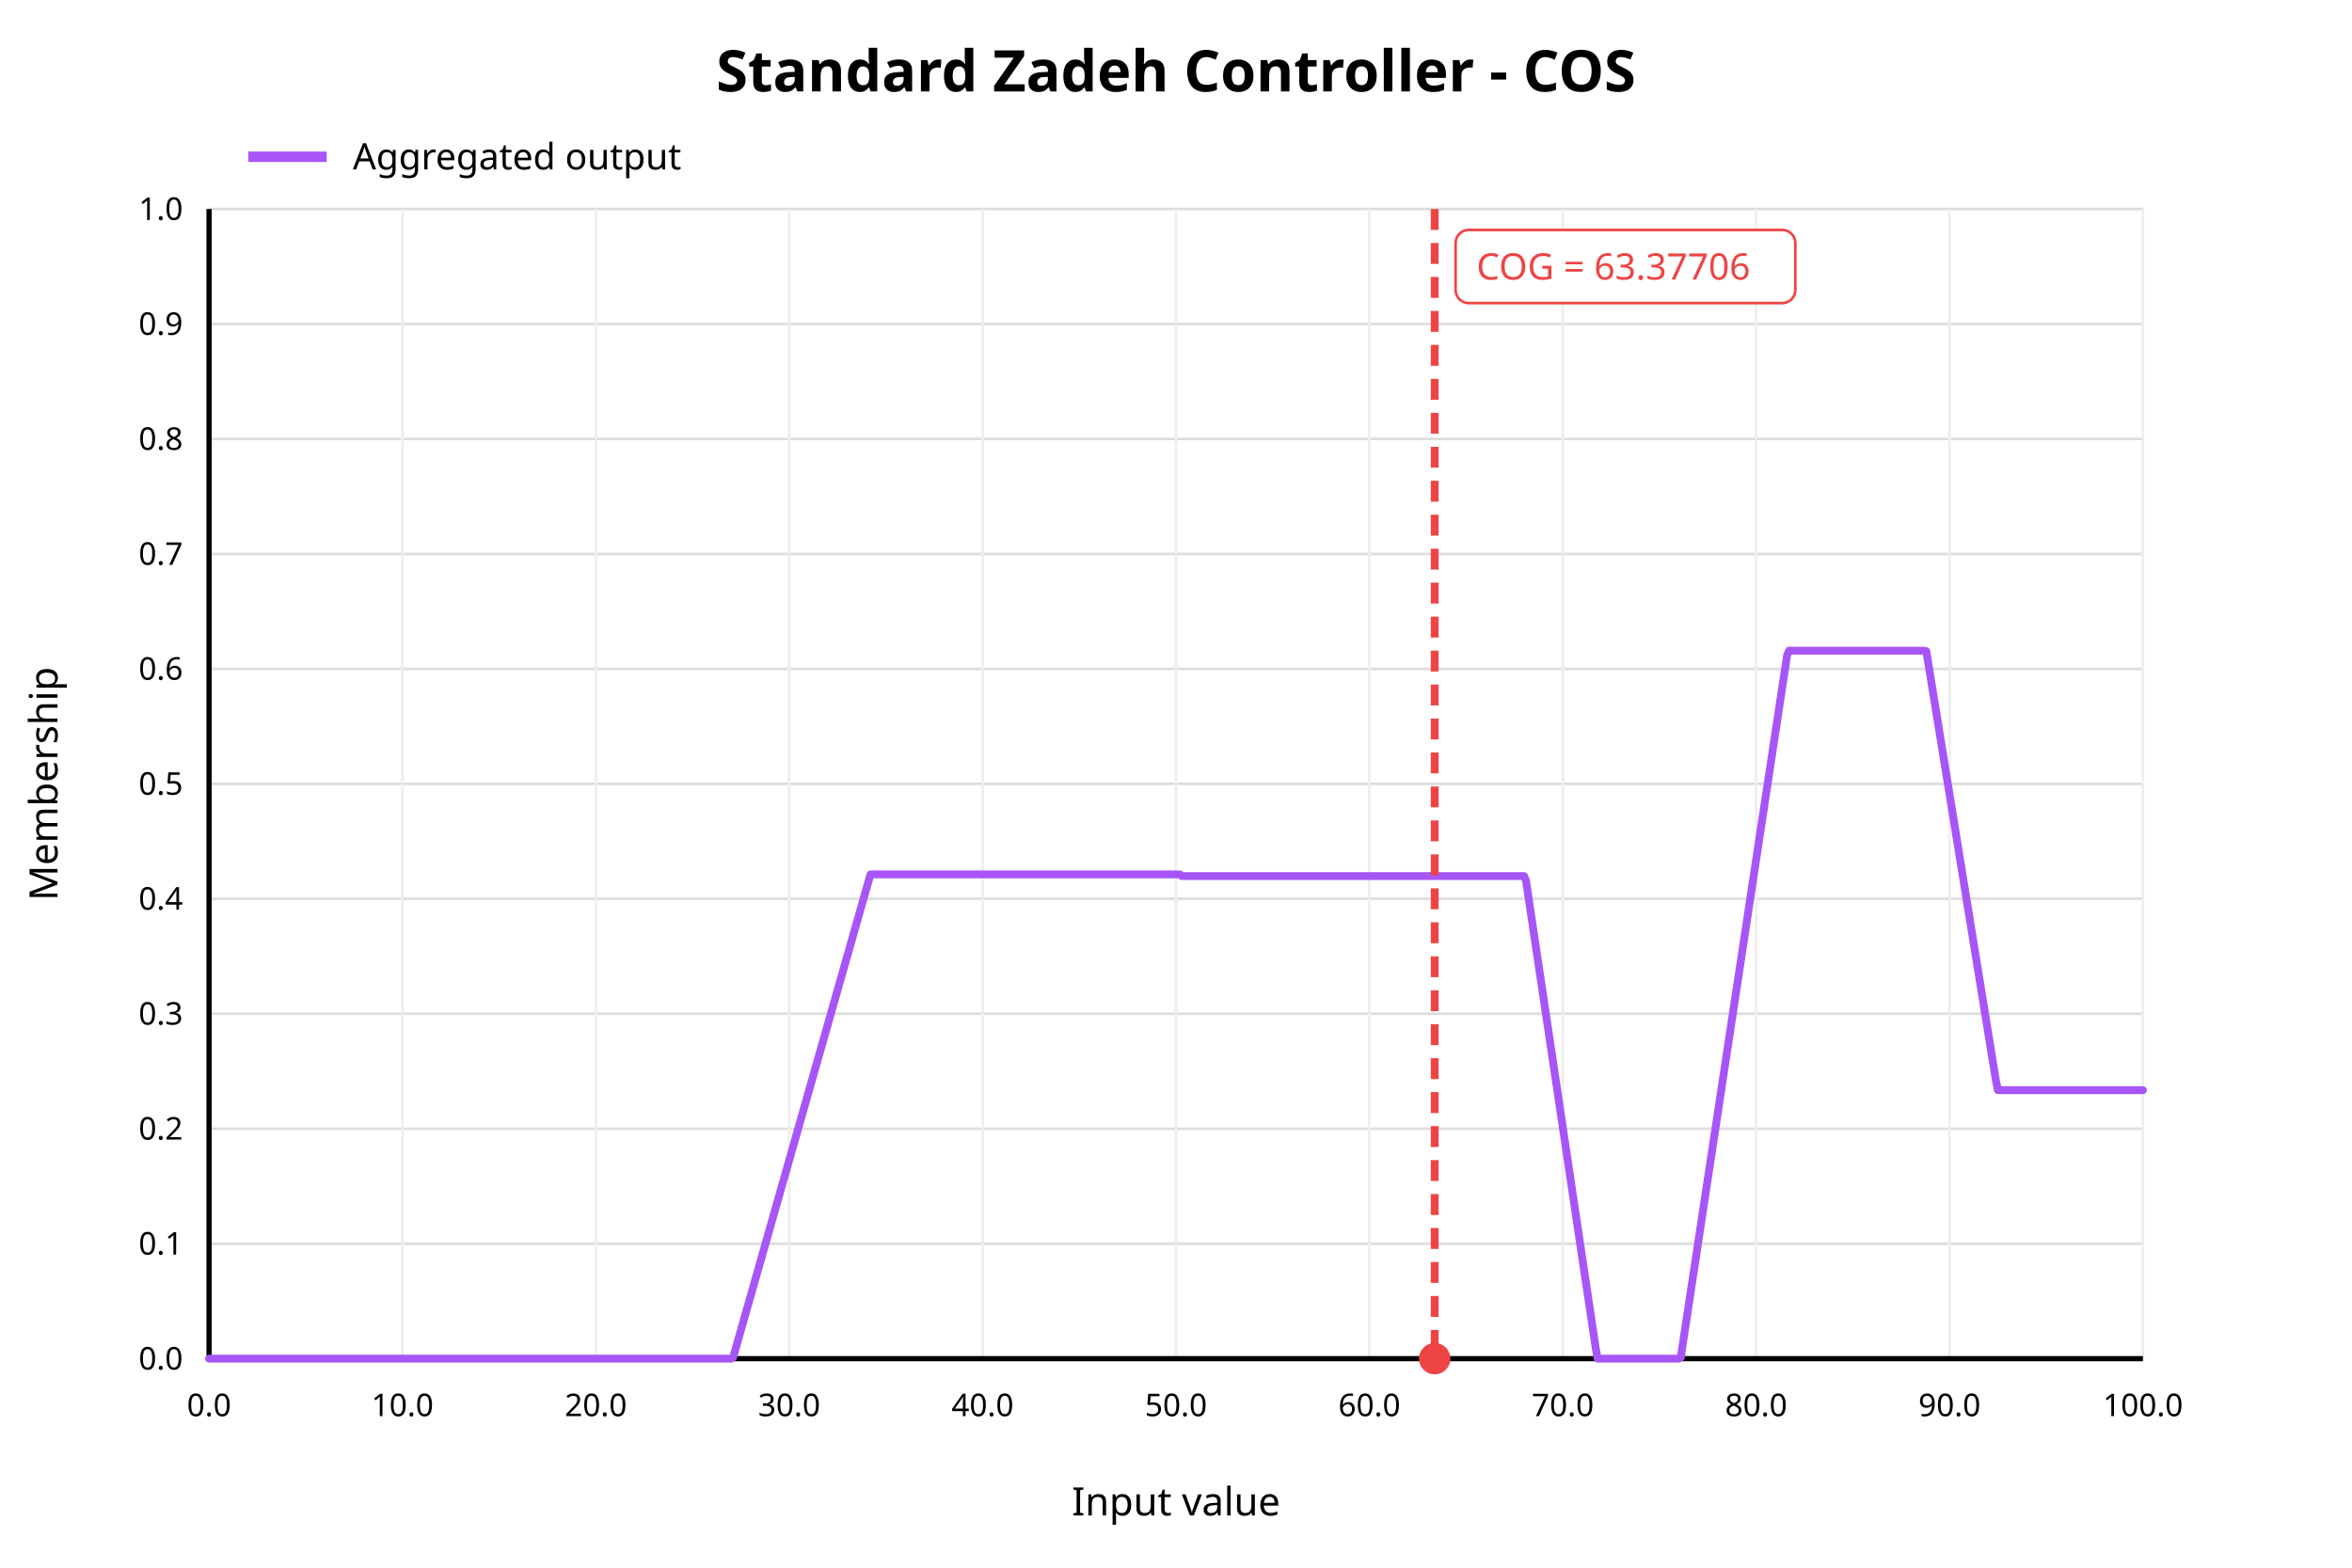
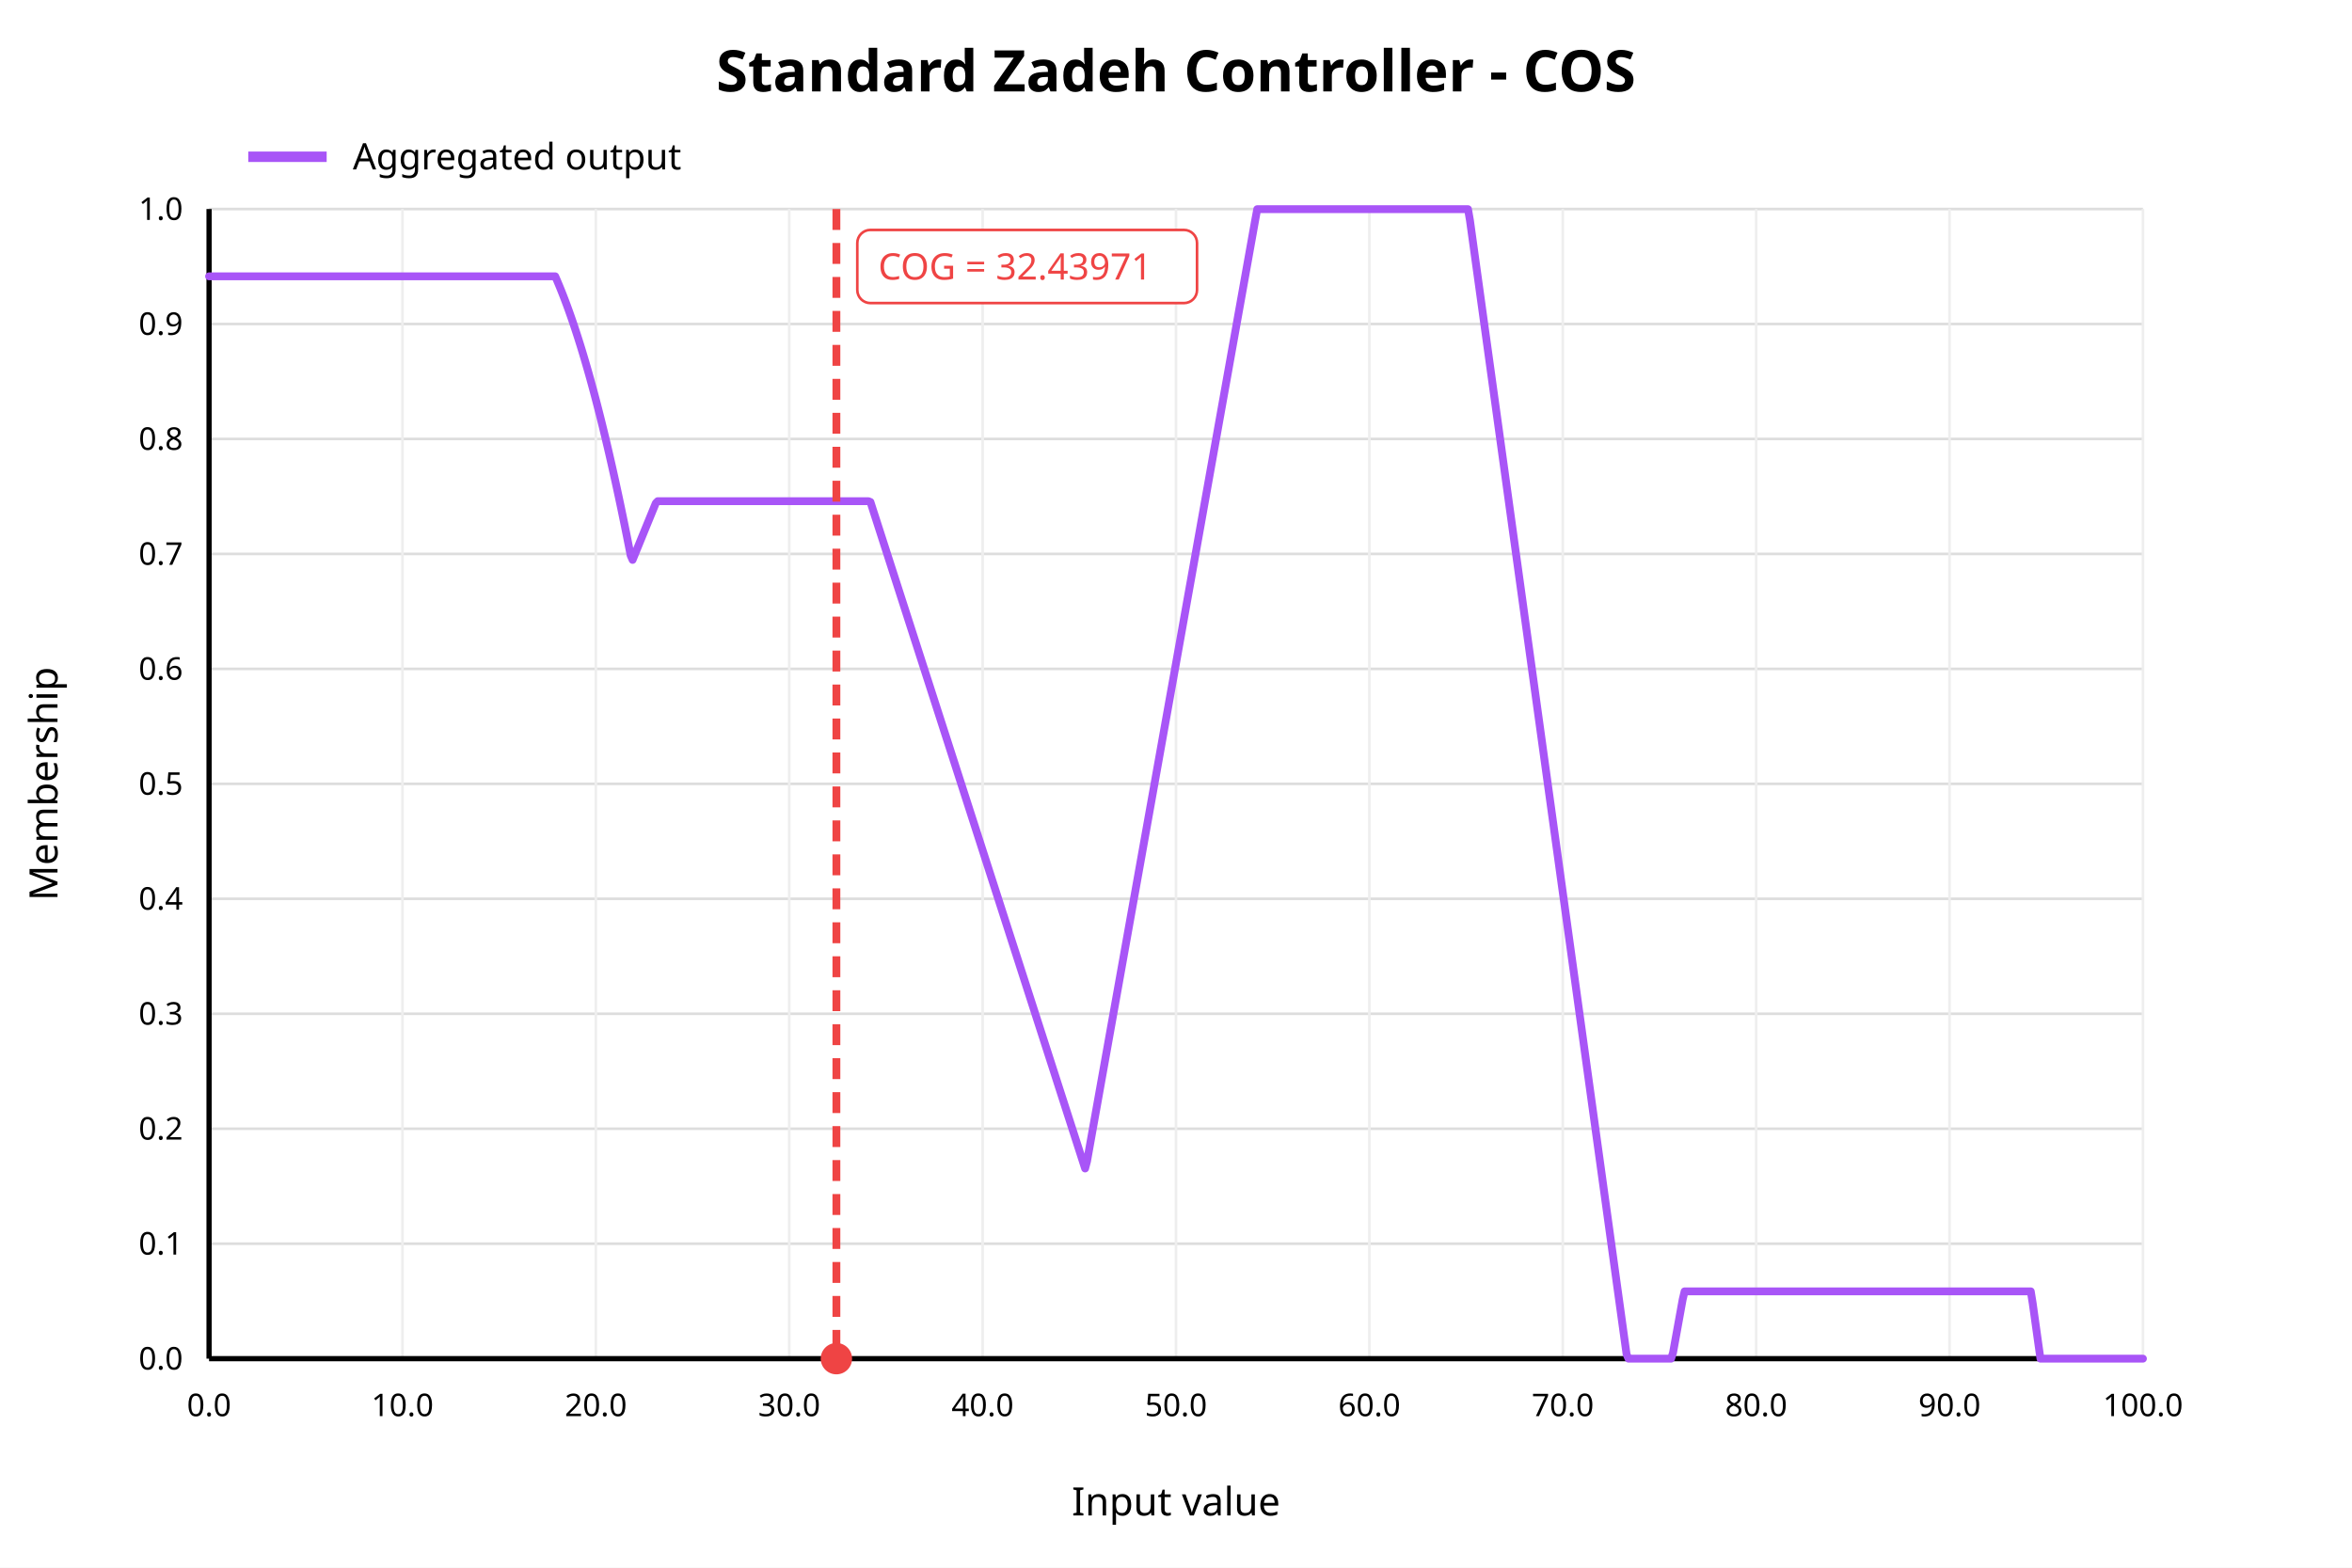
<svg xmlns="http://www.w3.org/2000/svg" width="900" height="600" viewBox="0 0 900 600">
  <rect x="0" y="0" width="900" height="600" fill="white" />
  <text x="450" y="35" text-anchor="middle" font-family="sans-serif" font-size="22" font-weight="bold" fill="black">Standard Zadeh Controller - COS</text>
  <line x1="80" y1="520.00" x2="820" y2="520.00" stroke="#dddddd" stroke-width="1" />
  <text x="70" y="520.00" text-anchor="end" dominant-baseline="middle" font-family="sans-serif" font-size="12" fill="black">0.0</text>
  <line x1="80" y1="476.00" x2="820" y2="476.00" stroke="#dddddd" stroke-width="1" />
  <text x="70" y="476.00" text-anchor="end" dominant-baseline="middle" font-family="sans-serif" font-size="12" fill="black">0.1</text>
  <line x1="80" y1="432.00" x2="820" y2="432.00" stroke="#dddddd" stroke-width="1" />
  <text x="70" y="432.00" text-anchor="end" dominant-baseline="middle" font-family="sans-serif" font-size="12" fill="black">0.2</text>
  <line x1="80" y1="388.00" x2="820" y2="388.00" stroke="#dddddd" stroke-width="1" />
  <text x="70" y="388.00" text-anchor="end" dominant-baseline="middle" font-family="sans-serif" font-size="12" fill="black">0.3</text>
  <line x1="80" y1="344.00" x2="820" y2="344.00" stroke="#dddddd" stroke-width="1" />
  <text x="70" y="344.00" text-anchor="end" dominant-baseline="middle" font-family="sans-serif" font-size="12" fill="black">0.4</text>
  <line x1="80" y1="300.00" x2="820" y2="300.00" stroke="#dddddd" stroke-width="1" />
  <text x="70" y="300.00" text-anchor="end" dominant-baseline="middle" font-family="sans-serif" font-size="12" fill="black">0.5</text>
  <line x1="80" y1="256.00" x2="820" y2="256.00" stroke="#dddddd" stroke-width="1" />
  <text x="70" y="256.00" text-anchor="end" dominant-baseline="middle" font-family="sans-serif" font-size="12" fill="black">0.6</text>
  <line x1="80" y1="212.00" x2="820" y2="212.00" stroke="#dddddd" stroke-width="1" />
  <text x="70" y="212.00" text-anchor="end" dominant-baseline="middle" font-family="sans-serif" font-size="12" fill="black">0.7</text>
  <line x1="80" y1="168.00" x2="820" y2="168.00" stroke="#dddddd" stroke-width="1" />
  <text x="70" y="168.00" text-anchor="end" dominant-baseline="middle" font-family="sans-serif" font-size="12" fill="black">0.8</text>
  <line x1="80" y1="124.00" x2="820" y2="124.00" stroke="#dddddd" stroke-width="1" />
  <text x="70" y="124.00" text-anchor="end" dominant-baseline="middle" font-family="sans-serif" font-size="12" fill="black">0.9</text>
  <line x1="80" y1="80.00" x2="820" y2="80.00" stroke="#dddddd" stroke-width="1" />
  <text x="70" y="80.00" text-anchor="end" dominant-baseline="middle" font-family="sans-serif" font-size="12" fill="black">1.0</text>
  <line x1="80.00" y1="80" x2="80.00" y2="520" stroke="#eeeeee" stroke-width="1" />
  <text x="80.00" y="542" text-anchor="middle" font-family="sans-serif" font-size="12" fill="black">0.0</text>
  <line x1="154.00" y1="80" x2="154.00" y2="520" stroke="#eeeeee" stroke-width="1" />
  <text x="154.00" y="542" text-anchor="middle" font-family="sans-serif" font-size="12" fill="black">10.0</text>
  <line x1="228.00" y1="80" x2="228.00" y2="520" stroke="#eeeeee" stroke-width="1" />
  <text x="228.00" y="542" text-anchor="middle" font-family="sans-serif" font-size="12" fill="black">20.0</text>
  <line x1="302.00" y1="80" x2="302.00" y2="520" stroke="#eeeeee" stroke-width="1" />
  <text x="302.00" y="542" text-anchor="middle" font-family="sans-serif" font-size="12" fill="black">30.0</text>
  <line x1="376.00" y1="80" x2="376.00" y2="520" stroke="#eeeeee" stroke-width="1" />
  <text x="376.00" y="542" text-anchor="middle" font-family="sans-serif" font-size="12" fill="black">40.0</text>
  <line x1="450.00" y1="80" x2="450.00" y2="520" stroke="#eeeeee" stroke-width="1" />
  <text x="450.00" y="542" text-anchor="middle" font-family="sans-serif" font-size="12" fill="black">50.0</text>
  <line x1="524.00" y1="80" x2="524.00" y2="520" stroke="#eeeeee" stroke-width="1" />
  <text x="524.00" y="542" text-anchor="middle" font-family="sans-serif" font-size="12" fill="black">60.0</text>
  <line x1="598.00" y1="80" x2="598.00" y2="520" stroke="#eeeeee" stroke-width="1" />
  <text x="598.00" y="542" text-anchor="middle" font-family="sans-serif" font-size="12" fill="black">70.0</text>
  <line x1="672.00" y1="80" x2="672.00" y2="520" stroke="#eeeeee" stroke-width="1" />
  <text x="672.00" y="542" text-anchor="middle" font-family="sans-serif" font-size="12" fill="black">80.0</text>
  <line x1="746.00" y1="80" x2="746.00" y2="520" stroke="#eeeeee" stroke-width="1" />
  <text x="746.00" y="542" text-anchor="middle" font-family="sans-serif" font-size="12" fill="black">90.0</text>
  <line x1="820.00" y1="80" x2="820.00" y2="520" stroke="#eeeeee" stroke-width="1" />
  <text x="820.00" y="542" text-anchor="middle" font-family="sans-serif" font-size="12" fill="black">100.0</text>
  <line x1="80" y1="520" x2="820" y2="520" stroke="black" stroke-width="2" />
  <line x1="80" y1="80" x2="80" y2="520" stroke="black" stroke-width="2" />
  <text x="450" y="580" text-anchor="middle" font-family="sans-serif" font-size="15" fill="black">Input value</text>
  <text x="22" y="300" text-anchor="middle" font-family="sans-serif" font-size="15" fill="black" transform="rotate(-90 22 300)">Membership</text>
-   <polyline fill="none" stroke="#a855f7" stroke-width="3" stroke-linejoin="round" stroke-linecap="round" points="80.00,520.00 80.74,520.00 81.48,520.00 82.22,520.00 82.96,520.00 83.70,520.00 84.44,520.00 85.18,520.00 85.92,520.00 86.66,520.00 87.40,520.00 88.14,520.00 88.88,520.00 89.62,520.00 90.36,520.00 91.10,520.00 91.84,520.00 92.58,520.00 93.32,520.00 94.06,520.00 94.80,520.00 95.54,520.00 96.28,520.00 97.02,520.00 97.76,520.00 98.50,520.00 99.24,520.00 99.98,520.00 100.72,520.00 101.46,520.00 102.20,520.00 102.94,520.00 103.68,520.00 104.42,520.00 105.16,520.00 105.90,520.00 106.64,520.00 107.38,520.00 108.12,520.00 108.86,520.00 109.60,520.00 110.34,520.00 111.08,520.00 111.82,520.00 112.56,520.00 113.30,520.00 114.04,520.00 114.78,520.00 115.52,520.00 116.26,520.00 117.00,520.00 117.74,520.00 118.48,520.00 119.22,520.00 119.96,520.00 120.70,520.00 121.44,520.00 122.18,520.00 122.92,520.00 123.66,520.00 124.40,520.00 125.14,520.00 125.88,520.00 126.62,520.00 127.36,520.00 128.10,520.00 128.84,520.00 129.58,520.00 130.32,520.00 131.06,520.00 131.80,520.00 132.54,520.00 133.28,520.00 134.02,520.00 134.76,520.00 135.50,520.00 136.24,520.00 136.98,520.00 137.72,520.00 138.46,520.00 139.20,520.00 139.94,520.00 140.68,520.00 141.42,520.00 142.16,520.00 142.90,520.00 143.64,520.00 144.38,520.00 145.12,520.00 145.86,520.00 146.60,520.00 147.34,520.00 148.08,520.00 148.82,520.00 149.56,520.00 150.30,520.00 151.04,520.00 151.78,520.00 152.52,520.00 153.26,520.00 154.00,520.00 154.74,520.00 155.48,520.00 156.22,520.00 156.96,520.00 157.70,520.00 158.44,520.00 159.18,520.00 159.92,520.00 160.66,520.00 161.40,520.00 162.14,520.00 162.88,520.00 163.62,520.00 164.36,520.00 165.10,520.00 165.84,520.00 166.58,520.00 167.32,520.00 168.06,520.00 168.80,520.00 169.54,520.00 170.28,520.00 171.02,520.00 171.76,520.00 172.50,520.00 173.24,520.00 173.98,520.00 174.72,520.00 175.46,520.00 176.20,520.00 176.94,520.00 177.68,520.00 178.42,520.00 179.16,520.00 179.90,520.00 180.64,520.00 181.38,520.00 182.12,520.00 182.86,520.00 183.60,520.00 184.34,520.00 185.08,520.00 185.82,520.00 186.56,520.00 187.30,520.00 188.04,520.00 188.78,520.00 189.52,520.00 190.26,520.00 191.00,520.00 191.74,520.00 192.48,520.00 193.22,520.00 193.96,520.00 194.70,520.00 195.44,520.00 196.18,520.00 196.92,520.00 197.66,520.00 198.40,520.00 199.14,520.00 199.88,520.00 200.62,520.00 201.36,520.00 202.10,520.00 202.84,520.00 203.58,520.00 204.32,520.00 205.06,520.00 205.80,520.00 206.54,520.00 207.28,520.00 208.02,520.00 208.76,520.00 209.50,520.00 210.24,520.00 210.98,520.00 211.72,520.00 212.46,520.00 213.20,520.00 213.94,520.00 214.68,520.00 215.42,520.00 216.16,520.00 216.90,520.00 217.64,520.00 218.38,520.00 219.12,520.00 219.86,520.00 220.60,520.00 221.34,520.00 222.08,520.00 222.82,520.00 223.56,520.00 224.30,520.00 225.04,520.00 225.78,520.00 226.52,520.00 227.26,520.00 228.00,520.00 228.74,520.00 229.48,520.00 230.22,520.00 230.96,520.00 231.70,520.00 232.44,520.00 233.18,520.00 233.92,520.00 234.66,520.00 235.40,520.00 236.14,520.00 236.88,520.00 237.62,520.00 238.36,520.00 239.10,520.00 239.84,520.00 240.58,520.00 241.32,520.00 242.06,520.00 242.80,520.00 243.54,520.00 244.28,520.00 245.02,520.00 245.76,520.00 246.50,520.00 247.24,520.00 247.98,520.00 248.72,520.00 249.46,520.00 250.20,520.00 250.94,520.00 251.68,520.00 252.42,520.00 253.16,520.00 253.90,520.00 254.64,520.00 255.38,520.00 256.12,520.00 256.86,520.00 257.60,520.00 258.34,520.00 259.08,520.00 259.82,520.00 260.56,520.00 261.30,520.00 262.04,520.00 262.78,520.00 263.52,520.00 264.26,520.00 265.00,520.00 265.74,520.00 266.48,520.00 267.22,520.00 267.96,520.00 268.70,520.00 269.44,520.00 270.18,520.00 270.92,520.00 271.66,520.00 272.40,520.00 273.14,520.00 273.88,520.00 274.62,520.00 275.36,520.00 276.10,520.00 276.84,520.00 277.58,520.00 278.32,520.00 279.06,520.00 279.80,520.00 280.54,519.53 281.28,516.93 282.02,514.32 282.76,511.72 283.50,509.12 284.24,506.51 284.98,503.91 285.72,501.31 286.46,498.70 287.20,496.10 287.94,493.50 288.68,490.89 289.42,488.29 290.16,485.68 290.90,483.08 291.64,480.48 292.38,477.87 293.12,475.27 293.86,472.67 294.60,470.06 295.34,467.46 296.08,464.86 296.82,462.25 297.56,459.65 298.30,457.05 299.04,454.44 299.78,451.84 300.52,449.23 301.26,446.63 302.00,444.03 302.74,441.42 303.48,438.82 304.22,436.22 304.96,433.61 305.70,431.01 306.44,428.41 307.18,425.80 307.92,423.20 308.66,420.59 309.40,417.99 310.14,415.39 310.88,412.78 311.62,410.18 312.36,407.58 313.10,404.97 313.84,402.37 314.58,399.77 315.32,397.16 316.06,394.56 316.80,391.96 317.54,389.35 318.28,386.75 319.02,384.14 319.76,381.54 320.50,378.94 321.24,376.33 321.98,373.73 322.72,371.13 323.46,368.52 324.20,365.92 324.94,363.32 325.68,360.71 326.42,358.11 327.16,355.50 327.90,352.90 328.64,350.30 329.38,347.69 330.12,345.09 330.86,342.49 331.60,339.88 332.34,337.28 333.08,334.68 333.82,334.65 334.56,334.65 335.30,334.65 336.04,334.65 336.78,334.65 337.52,334.65 338.26,334.65 339.00,334.65 339.74,334.65 340.48,334.65 341.22,334.65 341.96,334.65 342.70,334.65 343.44,334.65 344.18,334.65 344.92,334.65 345.66,334.65 346.40,334.65 347.14,334.65 347.88,334.65 348.62,334.65 349.36,334.65 350.10,334.65 350.84,334.65 351.58,334.65 352.32,334.65 353.06,334.65 353.80,334.65 354.54,334.65 355.28,334.65 356.02,334.65 356.76,334.65 357.50,334.65 358.24,334.65 358.98,334.65 359.72,334.65 360.46,334.65 361.20,334.65 361.94,334.65 362.68,334.65 363.42,334.65 364.16,334.65 364.90,334.65 365.64,334.65 366.38,334.65 367.12,334.65 367.86,334.65 368.60,334.65 369.34,334.65 370.08,334.65 370.82,334.65 371.56,334.65 372.30,334.65 373.04,334.65 373.78,334.65 374.52,334.65 375.26,334.65 376.00,334.65 376.74,334.65 377.48,334.65 378.22,334.65 378.96,334.65 379.70,334.65 380.44,334.65 381.18,334.65 381.92,334.65 382.66,334.65 383.40,334.65 384.14,334.65 384.88,334.65 385.62,334.65 386.36,334.65 387.10,334.65 387.84,334.65 388.58,334.65 389.32,334.65 390.06,334.65 390.80,334.65 391.54,334.65 392.28,334.65 393.02,334.65 393.76,334.65 394.50,334.65 395.24,334.65 395.98,334.65 396.72,334.65 397.46,334.65 398.20,334.65 398.94,334.65 399.68,334.65 400.42,334.65 401.16,334.65 401.90,334.65 402.64,334.65 403.38,334.65 404.12,334.65 404.86,334.65 405.60,334.65 406.34,334.65 407.08,334.65 407.82,334.65 408.56,334.65 409.30,334.65 410.04,334.65 410.78,334.65 411.52,334.65 412.26,334.65 413.00,334.65 413.74,334.65 414.48,334.65 415.22,334.65 415.96,334.65 416.70,334.65 417.44,334.65 418.18,334.65 418.92,334.65 419.66,334.65 420.40,334.65 421.14,334.65 421.88,334.65 422.62,334.65 423.36,334.65 424.10,334.65 424.84,334.65 425.58,334.65 426.32,334.65 427.06,334.65 427.80,334.65 428.54,334.65 429.28,334.65 430.02,334.65 430.76,334.65 431.50,334.65 432.24,334.65 432.98,334.65 433.72,334.65 434.46,334.65 435.20,334.65 435.94,334.65 436.68,334.65 437.42,334.65 438.16,334.65 438.90,334.65 439.64,334.65 440.38,334.65 441.12,334.65 441.86,334.65 442.60,334.65 443.34,334.65 444.08,334.65 444.82,334.65 445.56,334.65 446.30,334.65 447.04,334.65 447.78,334.65 448.52,334.65 449.26,334.65 450.00,334.65 450.74,334.65 451.48,334.65 452.22,335.30 452.96,335.30 453.70,335.30 454.44,335.30 455.18,335.30 455.92,335.30 456.66,335.30 457.40,335.30 458.14,335.30 458.88,335.30 459.62,335.30 460.36,335.30 461.10,335.30 461.84,335.30 462.58,335.30 463.32,335.30 464.06,335.30 464.80,335.30 465.54,335.30 466.28,335.30 467.02,335.30 467.76,335.30 468.50,335.30 469.24,335.30 469.98,335.30 470.72,335.30 471.46,335.30 472.20,335.30 472.94,335.30 473.68,335.30 474.42,335.30 475.16,335.30 475.90,335.30 476.64,335.30 477.38,335.30 478.12,335.30 478.86,335.30 479.60,335.30 480.34,335.30 481.08,335.30 481.82,335.30 482.56,335.30 483.30,335.30 484.04,335.30 484.78,335.30 485.52,335.30 486.26,335.30 487.00,335.30 487.74,335.30 488.48,335.30 489.22,335.30 489.96,335.30 490.70,335.30 491.44,335.30 492.18,335.30 492.92,335.30 493.66,335.30 494.40,335.30 495.14,335.30 495.88,335.30 496.62,335.30 497.36,335.30 498.10,335.30 498.84,335.30 499.58,335.30 500.32,335.30 501.06,335.30 501.80,335.30 502.54,335.30 503.28,335.30 504.02,335.30 504.76,335.30 505.50,335.30 506.24,335.30 506.98,335.30 507.72,335.30 508.46,335.30 509.20,335.30 509.94,335.30 510.68,335.30 511.42,335.30 512.16,335.30 512.90,335.30 513.64,335.30 514.38,335.30 515.12,335.30 515.86,335.30 516.60,335.30 517.34,335.30 518.08,335.30 518.82,335.30 519.56,335.30 520.30,335.30 521.04,335.30 521.78,335.30 522.52,335.30 523.26,335.30 524.00,335.30 524.74,335.30 525.48,335.30 526.22,335.30 526.96,335.30 527.70,335.30 528.44,335.30 529.18,335.30 529.92,335.30 530.66,335.30 531.40,335.30 532.14,335.30 532.88,335.30 533.62,335.30 534.36,335.30 535.10,335.30 535.84,335.30 536.58,335.30 537.32,335.30 538.06,335.30 538.80,335.30 539.54,335.30 540.28,335.30 541.02,335.30 541.76,335.30 542.50,335.30 543.24,335.30 543.98,335.30 544.72,335.30 545.46,335.30 546.20,335.30 546.94,335.30 547.68,335.30 548.42,335.30 549.16,335.30 549.90,335.30 550.64,335.30 551.38,335.30 552.12,335.30 552.86,335.30 553.60,335.30 554.34,335.30 555.08,335.30 555.82,335.30 556.56,335.30 557.30,335.30 558.04,335.30 558.78,335.30 559.52,335.30 560.26,335.30 561.00,335.30 561.74,335.30 562.48,335.30 563.22,335.30 563.96,335.30 564.70,335.30 565.44,335.30 566.18,335.30 566.92,335.30 567.66,335.30 568.40,335.30 569.14,335.30 569.88,335.30 570.62,335.30 571.36,335.30 572.10,335.30 572.84,335.30 573.58,335.30 574.32,335.30 575.06,335.30 575.80,335.30 576.54,335.30 577.28,335.30 578.02,335.30 578.76,335.30 579.50,335.30 580.24,335.30 580.98,335.30 581.72,335.30 582.46,335.30 583.20,335.30 583.94,337.06 584.68,342.03 585.42,347.00 586.16,351.96 586.90,356.93 587.64,361.89 588.38,366.86 589.12,371.82 589.86,376.79 590.60,381.75 591.34,386.72 592.08,391.68 592.82,396.65 593.56,401.61 594.30,406.58 595.04,411.54 595.78,416.51 596.52,421.47 597.26,426.44 598.00,431.40 598.74,436.37 599.48,441.33 600.22,446.30 600.96,451.26 601.70,456.23 602.44,461.19 603.18,466.16 603.92,471.12 604.66,476.09 605.40,481.05 606.14,486.02 606.88,490.98 607.62,495.95 608.36,500.91 609.10,505.88 609.84,510.84 610.58,515.81 611.32,520.00 612.06,520.00 612.80,520.00 613.54,520.00 614.28,520.00 615.02,520.00 615.76,520.00 616.50,520.00 617.24,520.00 617.98,520.00 618.72,520.00 619.46,520.00 620.20,520.00 620.94,520.00 621.68,520.00 622.42,520.00 623.16,520.00 623.90,520.00 624.64,520.00 625.38,520.00 626.12,520.00 626.86,520.00 627.60,520.00 628.34,520.00 629.08,520.00 629.82,520.00 630.56,520.00 631.30,520.00 632.04,520.00 632.78,520.00 633.52,520.00 634.26,520.00 635.00,520.00 635.74,520.00 636.48,520.00 637.22,520.00 637.96,520.00 638.70,520.00 639.44,520.00 640.18,520.00 640.92,520.00 641.66,520.00 642.40,520.00 643.14,519.58 643.88,514.70 644.62,509.81 645.36,504.92 646.10,500.04 646.84,495.15 647.58,490.26 648.32,485.37 649.06,480.49 649.80,475.60 650.54,470.71 651.28,465.82 652.02,460.94 652.76,456.05 653.50,451.16 654.24,446.28 654.98,441.39 655.72,436.50 656.46,431.61 657.20,426.73 657.94,421.84 658.68,416.95 659.42,412.07 660.16,407.18 660.90,402.29 661.64,397.40 662.38,392.52 663.12,387.63 663.86,382.74 664.60,377.86 665.34,372.97 666.08,368.08 666.82,363.19 667.56,358.31 668.30,353.42 669.04,348.53 669.78,343.65 670.52,338.76 671.26,333.87 672.00,328.98 672.74,324.10 673.48,319.21 674.22,314.32 674.96,309.44 675.70,304.55 676.44,299.66 677.18,294.77 677.92,289.89 678.66,285.00 679.40,280.11 680.14,275.23 680.88,270.34 681.62,265.45 682.36,260.56 683.10,255.68 683.84,250.79 684.58,249.03 685.32,249.03 686.06,249.03 686.80,249.03 687.54,249.03 688.28,249.03 689.02,249.03 689.76,249.03 690.50,249.03 691.24,249.03 691.98,249.03 692.72,249.03 693.46,249.03 694.20,249.03 694.94,249.03 695.68,249.03 696.42,249.03 697.16,249.03 697.90,249.03 698.64,249.03 699.38,249.03 700.12,249.03 700.86,249.03 701.60,249.03 702.34,249.03 703.08,249.03 703.82,249.03 704.56,249.03 705.30,249.03 706.04,249.03 706.78,249.03 707.52,249.03 708.26,249.03 709.00,249.03 709.74,249.03 710.48,249.03 711.22,249.03 711.96,249.03 712.70,249.03 713.44,249.03 714.18,249.03 714.92,249.03 715.66,249.03 716.40,249.03 717.14,249.03 717.88,249.03 718.62,249.03 719.36,249.03 720.10,249.03 720.84,249.03 721.58,249.03 722.32,249.03 723.06,249.03 723.80,249.03 724.54,249.03 725.28,249.03 726.02,249.03 726.76,249.03 727.50,249.03 728.24,249.03 728.98,249.03 729.72,249.03 730.46,249.03 731.20,249.03 731.94,249.03 732.68,249.03 733.42,249.03 734.16,249.03 734.90,249.03 735.64,249.03 736.38,249.03 737.12,249.23 737.86,253.80 738.60,258.36 739.34,262.93 740.08,267.50 740.82,272.07 741.56,276.63 742.30,281.20 743.04,285.77 743.78,290.33 744.52,294.90 745.26,299.47 746.00,304.04 746.74,308.60 747.48,313.17 748.22,317.74 748.96,322.30 749.70,326.87 750.44,331.44 751.18,336.01 751.92,340.57 752.66,345.14 753.40,349.71 754.14,354.27 754.88,358.84 755.62,363.41 756.36,367.98 757.10,372.54 757.84,377.11 758.58,381.68 759.32,386.24 760.06,390.81 760.80,395.38 761.54,399.95 762.28,404.51 763.02,409.08 763.76,413.65 764.50,417.24 765.24,417.24 765.98,417.24 766.72,417.24 767.46,417.24 768.20,417.24 768.94,417.24 769.68,417.24 770.42,417.24 771.16,417.24 771.90,417.24 772.64,417.24 773.38,417.24 774.12,417.24 774.86,417.24 775.60,417.24 776.34,417.24 777.08,417.24 777.82,417.24 778.56,417.24 779.30,417.24 780.04,417.24 780.78,417.24 781.52,417.24 782.26,417.24 783.00,417.24 783.74,417.24 784.48,417.24 785.22,417.24 785.96,417.24 786.70,417.24 787.44,417.24 788.18,417.24 788.92,417.24 789.66,417.24 790.40,417.24 791.14,417.24 791.88,417.24 792.62,417.24 793.36,417.24 794.10,417.24 794.84,417.24 795.58,417.24 796.32,417.24 797.06,417.24 797.80,417.24 798.54,417.24 799.28,417.24 800.02,417.24 800.76,417.24 801.50,417.24 802.24,417.24 802.98,417.24 803.72,417.24 804.46,417.24 805.20,417.24 805.94,417.24 806.68,417.24 807.42,417.24 808.16,417.24 808.90,417.24 809.64,417.24 810.38,417.24 811.12,417.24 811.86,417.24 812.60,417.24 813.34,417.24 814.08,417.24 814.82,417.24 815.56,417.24 816.30,417.24 817.04,417.24 817.78,417.24 818.52,417.24 819.26,417.24 820.00,417.24" />
-   <line x1="548.99" y1="80" x2="548.99" y2="520" stroke="#ef4444" stroke-width="3" stroke-dasharray="8 5" />
-   <circle cx="548.99" cy="520" r="6" fill="#ef4444" />
-   <rect x="556.99" y="88" width="130" height="28" rx="5" fill="white" stroke="#ef4444" />
-   <text x="564.99" y="107" font-family="sans-serif" font-size="14" fill="#ef4444">COG = 63.37706</text>
+   <polyline fill="none" stroke="#a855f7" stroke-width="3" stroke-linejoin="round" stroke-linecap="round" points="80.00,105.76 80.74,105.76 81.48,105.76 82.22,105.76 82.96,105.76 83.70,105.76 84.44,105.76 85.18,105.76 85.92,105.76 86.66,105.76 87.40,105.76 88.14,105.76 88.88,105.76 89.62,105.76 90.36,105.76 91.10,105.76 91.84,105.76 92.58,105.76 93.32,105.76 94.06,105.76 94.80,105.76 95.54,105.76 96.28,105.76 97.02,105.76 97.76,105.76 98.50,105.76 99.24,105.76 99.98,105.76 100.72,105.76 101.46,105.76 102.20,105.76 102.94,105.76 103.68,105.76 104.42,105.76 105.16,105.76 105.90,105.76 106.64,105.76 107.38,105.76 108.12,105.76 108.86,105.76 109.60,105.76 110.34,105.76 111.08,105.76 111.82,105.76 112.56,105.76 113.30,105.76 114.04,105.76 114.78,105.76 115.52,105.76 116.26,105.76 117.00,105.76 117.74,105.76 118.48,105.76 119.22,105.76 119.96,105.76 120.70,105.76 121.44,105.76 122.18,105.76 122.92,105.76 123.66,105.76 124.40,105.76 125.14,105.76 125.88,105.76 126.62,105.76 127.36,105.76 128.10,105.76 128.84,105.76 129.58,105.76 130.32,105.76 131.06,105.76 131.80,105.76 132.54,105.76 133.28,105.76 134.02,105.76 134.76,105.76 135.50,105.76 136.24,105.76 136.98,105.76 137.72,105.76 138.46,105.76 139.20,105.76 139.94,105.76 140.68,105.76 141.42,105.76 142.16,105.76 142.90,105.76 143.64,105.76 144.38,105.76 145.12,105.76 145.86,105.76 146.60,105.76 147.34,105.76 148.08,105.76 148.82,105.76 149.56,105.76 150.30,105.76 151.04,105.76 151.78,105.76 152.52,105.76 153.26,105.76 154.00,105.76 154.74,105.76 155.48,105.76 156.22,105.76 156.96,105.76 157.70,105.76 158.44,105.76 159.18,105.76 159.92,105.76 160.66,105.76 161.40,105.76 162.14,105.76 162.88,105.76 163.62,105.76 164.36,105.76 165.10,105.76 165.84,105.76 166.58,105.76 167.32,105.76 168.06,105.76 168.80,105.76 169.54,105.76 170.28,105.76 171.02,105.76 171.76,105.76 172.50,105.76 173.24,105.76 173.98,105.76 174.72,105.76 175.46,105.76 176.20,105.76 176.94,105.76 177.68,105.76 178.42,105.76 179.16,105.76 179.90,105.76 180.64,105.76 181.38,105.76 182.12,105.76 182.86,105.76 183.60,105.76 184.34,105.76 185.08,105.76 185.82,105.76 186.56,105.76 187.30,105.76 188.04,105.76 188.78,105.76 189.52,105.76 190.26,105.76 191.00,105.76 191.74,105.76 192.48,105.76 193.22,105.76 193.96,105.76 194.70,105.76 195.44,105.76 196.18,105.76 196.92,105.76 197.66,105.76 198.40,105.76 199.14,105.76 199.88,105.76 200.62,105.76 201.36,105.76 202.10,105.76 202.84,105.76 203.58,105.76 204.32,105.76 205.06,105.76 205.80,105.76 206.54,105.76 207.28,105.76 208.02,105.76 208.76,105.76 209.50,105.76 210.24,105.76 210.98,105.76 211.72,105.76 212.46,105.76 213.20,107.46 213.94,109.22 214.68,111.03 215.42,112.90 216.16,114.82 216.90,116.79 217.64,118.82 218.38,120.91 219.12,123.05 219.86,125.24 220.60,127.49 221.34,129.79 222.08,132.15 222.82,134.56 223.56,137.03 224.30,139.55 225.04,142.12 225.78,144.75 226.52,147.44 227.26,150.18 228.00,152.97 228.74,155.82 229.48,158.72 230.22,161.68 230.96,164.69 231.70,167.75 232.44,170.87 233.18,174.05 233.92,177.28 234.66,180.56 235.40,183.90 236.14,187.29 236.88,190.74 237.62,194.24 238.36,197.80 239.10,201.41 239.84,205.07 240.58,208.79 241.32,212.57 242.06,214.29 242.80,212.48 243.54,210.67 244.28,208.86 245.02,207.05 245.76,205.24 246.50,203.43 247.24,201.62 247.98,199.81 248.72,198.00 249.46,196.19 250.20,194.38 250.94,192.57 251.68,191.82 252.42,191.82 253.16,191.82 253.90,191.82 254.64,191.82 255.38,191.82 256.12,191.82 256.86,191.82 257.60,191.82 258.34,191.82 259.08,191.82 259.82,191.82 260.56,191.82 261.30,191.82 262.04,191.82 262.78,191.82 263.52,191.82 264.26,191.82 265.00,191.82 265.74,191.82 266.48,191.82 267.22,191.82 267.96,191.82 268.70,191.82 269.44,191.82 270.18,191.82 270.92,191.82 271.66,191.82 272.40,191.82 273.14,191.82 273.88,191.82 274.62,191.82 275.36,191.82 276.10,191.82 276.84,191.82 277.58,191.82 278.32,191.82 279.06,191.82 279.80,191.82 280.54,191.82 281.28,191.82 282.02,191.82 282.76,191.82 283.50,191.82 284.24,191.82 284.98,191.82 285.72,191.82 286.46,191.82 287.20,191.82 287.94,191.82 288.68,191.82 289.42,191.82 290.16,191.82 290.90,191.82 291.64,191.82 292.38,191.82 293.12,191.82 293.86,191.82 294.60,191.82 295.34,191.82 296.08,191.82 296.82,191.82 297.56,191.82 298.30,191.82 299.04,191.82 299.78,191.82 300.52,191.82 301.26,191.82 302.00,191.82 302.74,191.82 303.48,191.82 304.22,191.82 304.96,191.82 305.70,191.82 306.44,191.82 307.18,191.82 307.92,191.82 308.66,191.82 309.40,191.82 310.14,191.82 310.88,191.82 311.62,191.82 312.36,191.82 313.10,191.82 313.84,191.82 314.58,191.82 315.32,191.82 316.06,191.82 316.80,191.82 317.54,191.82 318.28,191.82 319.02,191.82 319.76,191.82 320.50,191.82 321.24,191.82 321.98,191.82 322.72,191.82 323.46,191.82 324.20,191.82 324.94,191.82 325.68,191.82 326.42,191.82 327.16,191.82 327.90,191.82 328.64,191.82 329.38,191.82 330.12,191.82 330.86,191.82 331.60,191.82 332.34,191.82 333.08,192.13 333.82,194.43 334.56,196.73 335.30,199.02 336.04,201.32 336.78,203.62 337.52,205.92 338.26,208.22 339.00,210.51 339.74,212.81 340.48,215.11 341.22,217.41 341.96,219.71 342.70,222.00 343.44,224.30 344.18,226.60 344.92,228.90 345.66,231.20 346.40,233.49 347.14,235.79 347.88,238.09 348.62,240.39 349.36,242.69 350.10,244.98 350.84,247.28 351.58,249.58 352.32,251.88 353.06,254.18 353.80,256.47 354.54,258.77 355.28,261.07 356.02,263.37 356.76,265.67 357.50,267.96 358.24,270.26 358.98,272.56 359.72,274.86 360.46,277.16 361.20,279.46 361.94,281.75 362.68,284.05 363.42,286.35 364.16,288.65 364.90,290.95 365.64,293.24 366.38,295.54 367.12,297.84 367.86,300.14 368.60,302.44 369.34,304.73 370.08,307.03 370.82,309.33 371.56,311.63 372.30,313.93 373.04,316.22 373.78,318.52 374.52,320.82 375.26,323.12 376.00,325.42 376.74,327.71 377.48,330.01 378.22,332.31 378.96,334.61 379.70,336.91 380.44,339.20 381.18,341.50 381.92,343.80 382.66,346.10 383.40,348.40 384.14,350.69 384.88,352.99 385.62,355.29 386.36,357.59 387.10,359.89 387.84,362.18 388.58,364.48 389.32,366.78 390.06,369.08 390.80,371.38 391.54,373.67 392.28,375.97 393.02,378.27 393.76,380.57 394.50,382.87 395.24,385.16 395.98,387.46 396.72,389.76 397.46,392.06 398.20,394.36 398.94,396.65 399.68,398.95 400.42,401.25 401.16,403.55 401.90,405.85 402.64,408.14 403.38,410.44 404.12,412.74 404.86,415.04 405.60,417.34 406.34,419.64 407.08,421.93 407.82,424.23 408.56,426.53 409.30,428.83 410.04,431.13 410.78,433.42 411.52,435.72 412.26,438.02 413.00,440.32 413.74,442.62 414.48,444.91 415.22,447.21 415.96,444.42 416.70,440.28 417.44,436.14 418.18,431.99 418.92,427.85 419.66,423.71 420.40,419.57 421.14,415.42 421.88,411.28 422.62,407.14 423.36,403.00 424.10,398.86 424.84,394.71 425.58,390.57 426.32,386.43 427.06,382.29 427.80,378.15 428.54,374.00 429.28,369.86 430.02,365.72 430.76,361.58 431.50,357.44 432.24,353.29 432.98,349.15 433.72,345.01 434.46,340.87 435.20,336.72 435.94,332.58 436.68,328.44 437.42,324.30 438.16,320.16 438.90,316.01 439.64,311.87 440.38,307.73 441.12,303.59 441.86,299.45 442.60,295.30 443.34,291.16 444.08,287.02 444.82,282.88 445.56,278.73 446.30,274.59 447.04,270.45 447.78,266.31 448.52,262.17 449.26,258.02 450.00,253.88 450.74,249.74 451.48,245.60 452.22,241.46 452.96,237.31 453.70,233.17 454.44,229.03 455.18,224.89 455.92,220.75 456.66,216.60 457.40,212.46 458.14,208.32 458.88,204.18 459.62,200.03 460.36,195.89 461.10,191.75 461.84,187.61 462.58,183.47 463.32,179.32 464.06,175.18 464.80,171.04 465.54,166.90 466.28,162.76 467.02,158.61 467.76,154.47 468.50,150.33 469.24,146.19 469.98,142.05 470.72,137.90 471.46,133.76 472.20,129.62 472.94,125.48 473.68,121.33 474.42,117.19 475.16,113.05 475.90,108.91 476.64,104.77 477.38,100.62 478.12,96.48 478.86,92.34 479.60,88.20 480.34,84.06 481.08,80.06 481.82,80.06 482.56,80.06 483.30,80.06 484.04,80.06 484.78,80.06 485.52,80.06 486.26,80.06 487.00,80.06 487.74,80.06 488.48,80.06 489.22,80.06 489.96,80.06 490.70,80.06 491.44,80.06 492.18,80.06 492.92,80.06 493.66,80.06 494.40,80.06 495.14,80.06 495.88,80.06 496.62,80.06 497.36,80.06 498.10,80.06 498.84,80.06 499.58,80.06 500.32,80.06 501.06,80.06 501.80,80.06 502.54,80.06 503.28,80.06 504.02,80.06 504.76,80.06 505.50,80.06 506.24,80.06 506.98,80.06 507.72,80.06 508.46,80.06 509.20,80.06 509.94,80.06 510.68,80.06 511.42,80.06 512.16,80.06 512.90,80.06 513.64,80.06 514.38,80.06 515.12,80.06 515.86,80.06 516.60,80.06 517.34,80.06 518.08,80.06 518.82,80.06 519.56,80.06 520.30,80.06 521.04,80.06 521.78,80.06 522.52,80.06 523.26,80.06 524.00,80.06 524.74,80.06 525.48,80.06 526.22,80.06 526.96,80.06 527.70,80.06 528.44,80.06 529.18,80.06 529.92,80.06 530.66,80.06 531.40,80.06 532.14,80.06 532.88,80.06 533.62,80.06 534.36,80.06 535.10,80.06 535.84,80.06 536.58,80.06 537.32,80.06 538.06,80.06 538.80,80.06 539.54,80.06 540.28,80.06 541.02,80.06 541.76,80.06 542.50,80.06 543.24,80.06 543.98,80.06 544.72,80.06 545.46,80.06 546.20,80.06 546.94,80.06 547.68,80.06 548.42,80.06 549.16,80.06 549.90,80.06 550.64,80.06 551.38,80.06 552.12,80.06 552.86,80.06 553.60,80.06 554.34,80.06 555.08,80.06 555.82,80.06 556.56,80.06 557.30,80.06 558.04,80.06 558.78,80.06 559.52,80.06 560.26,80.06 561.00,80.06 561.74,80.06 562.48,84.33 563.22,89.69 563.96,95.05 564.70,100.41 565.44,105.77 566.18,111.13 566.92,116.48 567.66,121.84 568.40,127.20 569.14,132.56 569.88,137.92 570.62,143.28 571.36,148.63 572.10,153.99 572.84,159.35 573.58,164.71 574.32,170.07 575.06,175.43 575.80,180.78 576.54,186.14 577.28,191.50 578.02,196.86 578.76,202.22 579.50,207.58 580.24,212.93 580.98,218.29 581.72,223.65 582.46,229.01 583.20,234.37 583.94,239.73 584.68,245.08 585.42,250.44 586.16,255.80 586.90,261.16 587.64,266.52 588.38,271.88 589.12,277.23 589.86,282.59 590.60,287.95 591.34,293.31 592.08,298.67 592.82,304.03 593.56,309.38 594.30,314.74 595.04,320.10 595.78,325.46 596.52,330.82 597.26,336.18 598.00,341.53 598.74,346.89 599.48,352.25 600.22,357.61 600.96,362.97 601.70,368.33 602.44,373.68 603.18,379.04 603.92,384.40 604.66,389.76 605.40,395.12 606.14,400.48 606.88,405.83 607.62,411.19 608.36,416.55 609.10,421.91 609.84,427.27 610.58,432.63 611.32,437.98 612.06,443.34 612.80,448.70 613.54,454.06 614.28,459.42 615.02,464.78 615.76,470.13 616.50,475.49 617.24,480.85 617.98,486.21 618.72,491.57 619.46,496.93 620.20,502.28 620.94,507.64 621.68,513.00 622.42,518.36 623.16,520.00 623.90,520.00 624.64,520.00 625.38,520.00 626.12,520.00 626.86,520.00 627.60,520.00 628.34,520.00 629.08,520.00 629.82,520.00 630.56,520.00 631.30,520.00 632.04,520.00 632.78,520.00 633.52,520.00 634.26,520.00 635.00,520.00 635.74,520.00 636.48,520.00 637.22,520.00 637.96,520.00 638.70,520.00 639.44,520.00 640.18,517.77 640.92,513.68 641.66,509.60 642.40,505.52 643.14,501.43 643.88,497.35 644.62,494.24 645.36,494.24 646.10,494.24 646.84,494.24 647.58,494.24 648.32,494.24 649.06,494.24 649.80,494.24 650.54,494.24 651.28,494.24 652.02,494.24 652.76,494.24 653.50,494.24 654.24,494.24 654.98,494.24 655.72,494.24 656.46,494.24 657.20,494.24 657.94,494.24 658.68,494.24 659.42,494.24 660.16,494.24 660.90,494.24 661.64,494.24 662.38,494.24 663.12,494.24 663.86,494.24 664.60,494.24 665.34,494.24 666.08,494.24 666.82,494.24 667.56,494.24 668.30,494.24 669.04,494.24 669.78,494.24 670.52,494.24 671.26,494.24 672.00,494.24 672.74,494.24 673.48,494.24 674.22,494.24 674.96,494.24 675.70,494.24 676.44,494.24 677.18,494.24 677.92,494.24 678.66,494.24 679.40,494.24 680.14,494.24 680.88,494.24 681.62,494.24 682.36,494.24 683.10,494.24 683.84,494.24 684.58,494.24 685.32,494.24 686.06,494.24 686.80,494.24 687.54,494.24 688.28,494.24 689.02,494.24 689.76,494.24 690.50,494.24 691.24,494.24 691.98,494.24 692.72,494.24 693.46,494.24 694.20,494.24 694.94,494.24 695.68,494.24 696.42,494.24 697.16,494.24 697.90,494.24 698.64,494.24 699.38,494.24 700.12,494.24 700.86,494.24 701.60,494.24 702.34,494.24 703.08,494.24 703.82,494.24 704.56,494.24 705.30,494.24 706.04,494.24 706.78,494.24 707.52,494.24 708.26,494.24 709.00,494.24 709.74,494.24 710.48,494.24 711.22,494.24 711.96,494.24 712.70,494.24 713.44,494.24 714.18,494.24 714.92,494.24 715.66,494.24 716.40,494.24 717.14,494.24 717.88,494.24 718.62,494.24 719.36,494.24 720.10,494.24 720.84,494.24 721.58,494.24 722.32,494.24 723.06,494.24 723.80,494.24 724.54,494.24 725.28,494.24 726.02,494.24 726.76,494.24 727.50,494.24 728.24,494.24 728.98,494.24 729.72,494.24 730.46,494.24 731.20,494.24 731.94,494.24 732.68,494.24 733.42,494.24 734.16,494.24 734.90,494.24 735.64,494.24 736.38,494.24 737.12,494.24 737.86,494.24 738.60,494.24 739.34,494.24 740.08,494.24 740.82,494.24 741.56,494.24 742.30,494.24 743.04,494.24 743.78,494.24 744.52,494.24 745.26,494.24 746.00,494.24 746.74,494.24 747.48,494.24 748.22,494.24 748.96,494.24 749.70,494.24 750.44,494.24 751.18,494.24 751.92,494.24 752.66,494.24 753.40,494.24 754.14,494.24 754.88,494.24 755.62,494.24 756.36,494.24 757.10,494.24 757.84,494.24 758.58,494.24 759.32,494.24 760.06,494.24 760.80,494.24 761.54,494.24 762.28,494.24 763.02,494.24 763.76,494.24 764.50,494.24 765.24,494.24 765.98,494.24 766.72,494.24 767.46,494.24 768.20,494.24 768.94,494.24 769.68,494.24 770.42,494.24 771.16,494.24 771.90,494.24 772.64,494.24 773.38,494.24 774.12,494.24 774.86,494.24 775.60,494.24 776.34,494.24 777.08,494.24 777.82,498.81 778.56,504.12 779.30,509.44 780.04,514.75 780.78,520.00 781.52,520.00 782.26,520.00 783.00,520.00 783.74,520.00 784.48,520.00 785.22,520.00 785.96,520.00 786.70,520.00 787.44,520.00 788.18,520.00 788.92,520.00 789.66,520.00 790.40,520.00 791.14,520.00 791.88,520.00 792.62,520.00 793.36,520.00 794.10,520.00 794.84,520.00 795.58,520.00 796.32,520.00 797.06,520.00 797.80,520.00 798.54,520.00 799.28,520.00 800.02,520.00 800.76,520.00 801.50,520.00 802.24,520.00 802.98,520.00 803.72,520.00 804.46,520.00 805.20,520.00 805.94,520.00 806.68,520.00 807.42,520.00 808.16,520.00 808.90,520.00 809.64,520.00 810.38,520.00 811.12,520.00 811.86,520.00 812.60,520.00 813.34,520.00 814.08,520.00 814.82,520.00 815.56,520.00 816.30,520.00 817.04,520.00 817.78,520.00 818.52,520.00 819.26,520.00 820.00,520.00" />
+   <line x1="320.05" y1="80" x2="320.05" y2="520" stroke="#ef4444" stroke-width="3" stroke-dasharray="8 5" />
+   <circle cx="320.05" cy="520" r="6" fill="#ef4444" />
+   <rect x="328.05" y="88" width="130" height="28" rx="5" fill="white" stroke="#ef4444" />
+   <text x="336.05" y="107" font-family="sans-serif" font-size="14" fill="#ef4444">COG = 32.43971</text>
  <line x1="95" y1="60" x2="125" y2="60" stroke="#a855f7" stroke-width="4" />
  <text x="135" y="60" dominant-baseline="middle" font-family="sans-serif" font-size="14" fill="black">Aggregated output</text>
</svg>
